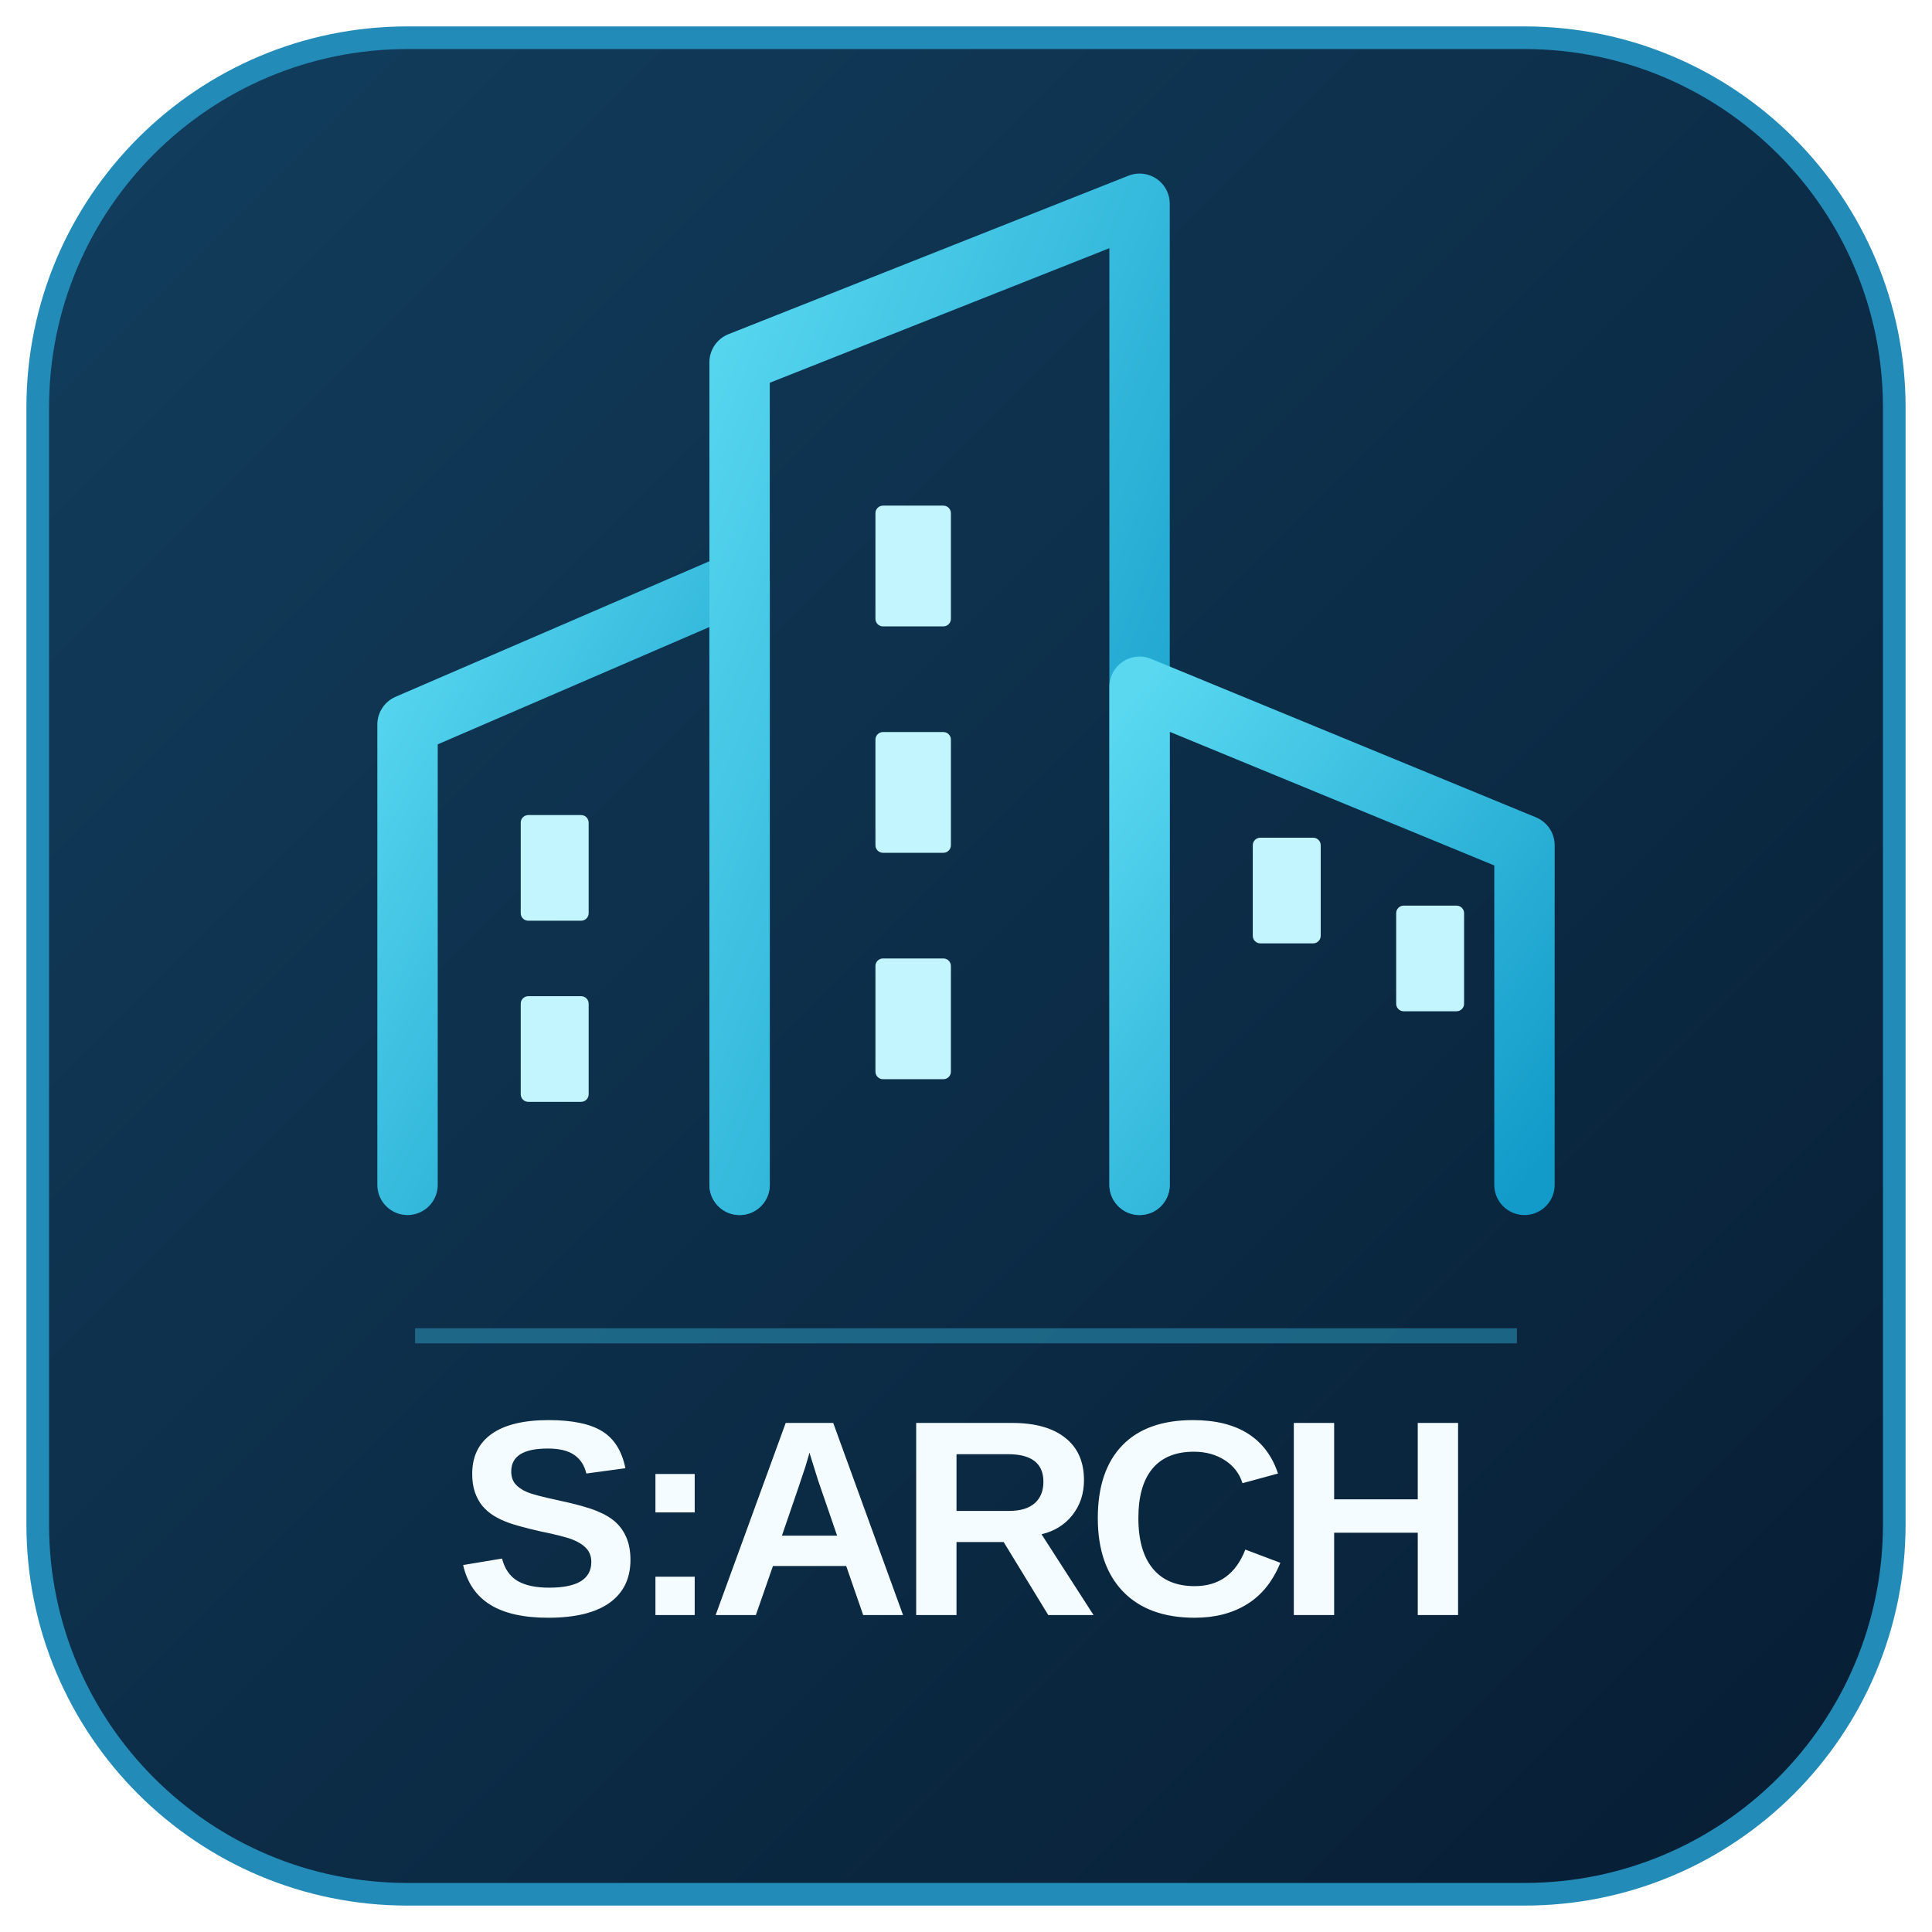
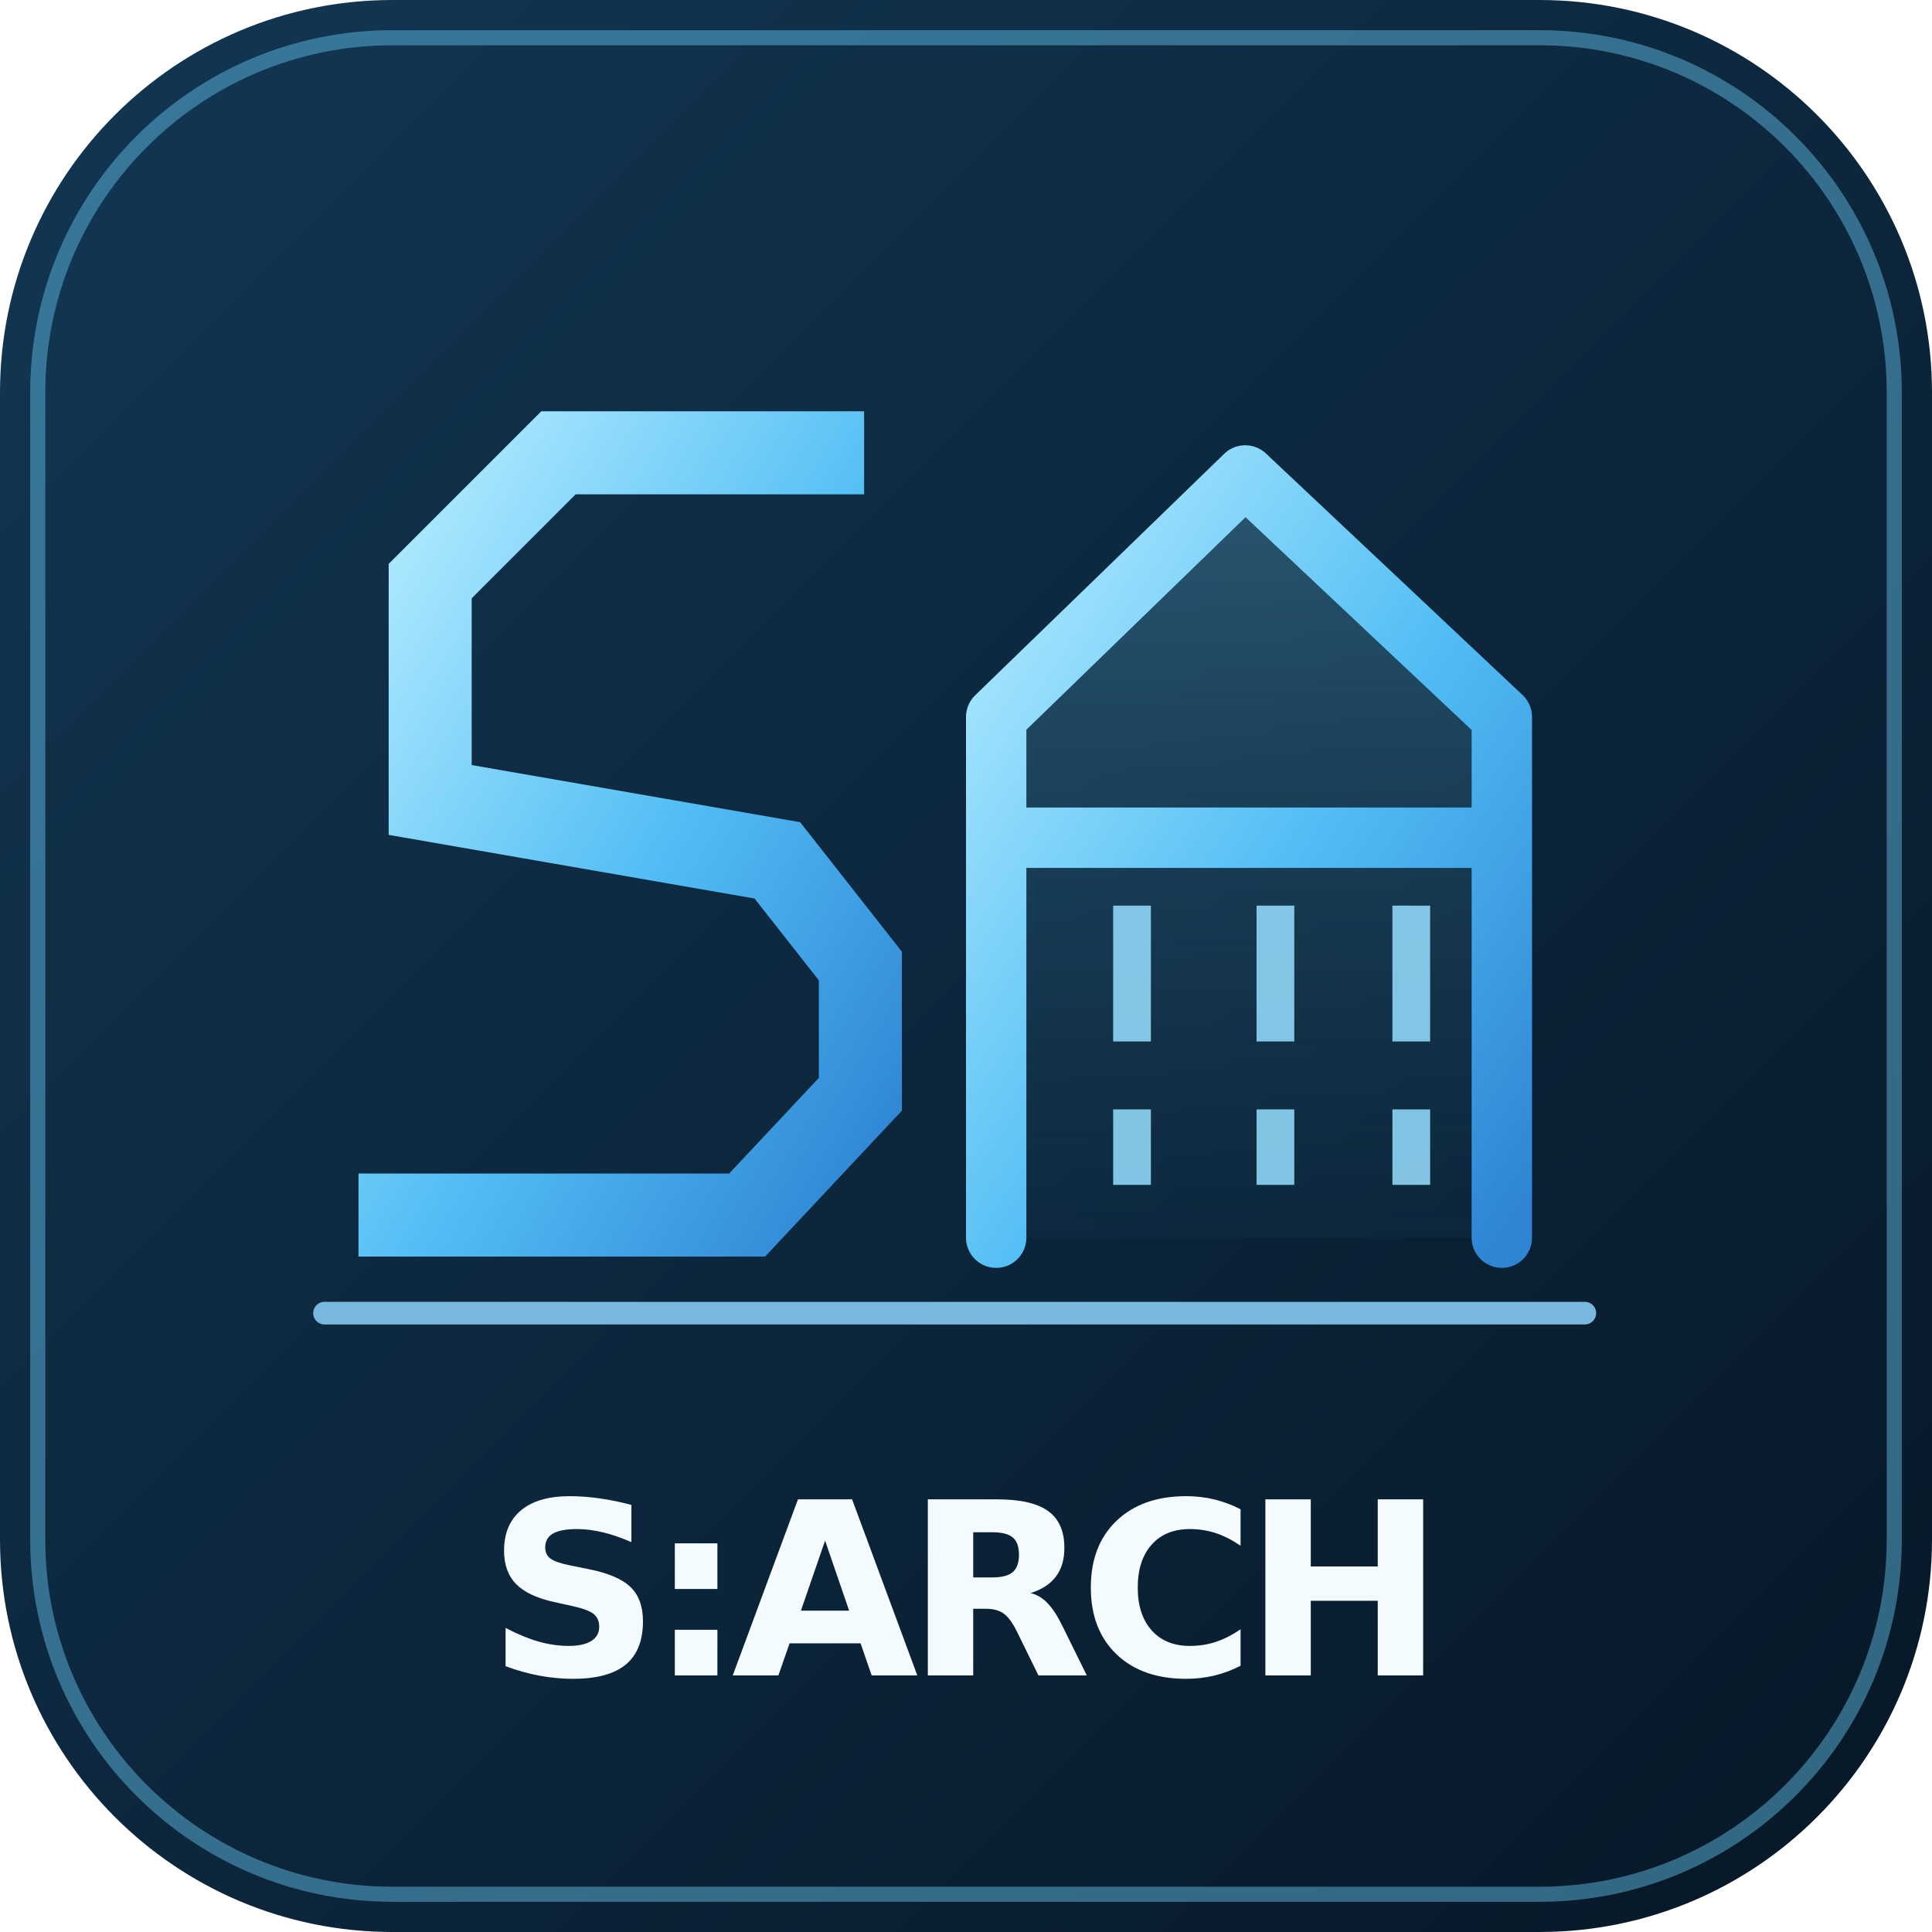
- <svg xmlns="http://www.w3.org/2000/svg" viewBox="0 0 256 256">
+ <svg xmlns="http://www.w3.org/2000/svg" viewBox="0 0 256 256" role="img" aria-label="S:ARCH 건축 심볼">
  <defs>
-     <linearGradient id="bg" x1="0" y1="0" x2="1" y2="1">
-       <stop stop-color="#123e5e" />
-       <stop offset="1" stop-color="#071d33" />
+     <linearGradient id="ground" x1="0" y1="0" x2="1" y2="1">
+       <stop stop-color="#123754" />
+       <stop offset="1" stop-color="#071726" />
    </linearGradient>
-     <linearGradient id="line" x1="0" y1="0" x2="1" y2="1">
-       <stop stop-color="#59d8f0" />
-       <stop offset="1" stop-color="#129bc9" />
+     <linearGradient id="metal" x1="0" y1="0" x2="1" y2="1">
+       <stop stop-color="#b6edff" />
+       <stop offset=".55" stop-color="#51bdf4" />
+       <stop offset="1" stop-color="#2f85d4" />
+     </linearGradient>
+     <linearGradient id="face" x1="0" y1="0" x2="0" y2="1">
+       <stop stop-color="#7ddcff" stop-opacity=".26" />
+       <stop offset="1" stop-color="#3a95cd" stop-opacity=".04" />
    </linearGradient>
  </defs>
-   <rect x="5" y="5" width="246" height="246" rx="49" fill="url(#bg)" stroke="#238bb7" stroke-width="3" />
-   <g fill="none" stroke="url(#line)" stroke-width="8" stroke-linecap="round" stroke-linejoin="round">
-     <path d="M54 157V96L98 77V157" />
-     <path d="M98 157V48L151 27V157" />
-     <path d="M151 157V91L202 112V157" />
-     <path d="M45 159H211" />
-   </g>
-   <g fill="#c3f5ff">
-     <rect x="69" y="108" width="9" height="14" rx="1" />
-     <rect x="69" y="132" width="9" height="14" rx="1" />
-     <rect x="116" y="67" width="10" height="16" rx="1" />
-     <rect x="116" y="97" width="10" height="16" rx="1" />
-     <rect x="116" y="127" width="10" height="16" rx="1" />
-     <rect x="166" y="111" width="9" height="14" rx="1" />
-     <rect x="185" y="120" width="9" height="14" rx="1" />
-   </g>
-   <path d="M55 177H201" stroke="#2785a8" stroke-width="2" opacity=".65" />
-   <text x="128" y="214" font-family="Arial,Helvetica,sans-serif" font-size="37" font-weight="800" text-anchor="middle" letter-spacing="-1.7" fill="#f5fcff">S:ARCH</text>
+   <rect width="256" height="256" rx="52" fill="url(#ground)" />
+   <rect x="5" y="5" width="246" height="246" rx="47" fill="none" stroke="#67c3ed" stroke-opacity=".46" stroke-width="2" />
+   <path d="M109 60H74L57 77V106L103 114L114 128V145L99 161H53" fill="none" stroke="url(#metal)" stroke-width="11" stroke-linecap="square" stroke-linejoin="miter" />
+   <path d="M132 164V95L165 63L199 95V164M132 111H199" fill="url(#face)" stroke="url(#metal)" stroke-width="8" stroke-linecap="round" stroke-linejoin="round" />
+   <path d="M150 120V138M169 120V138M187 120V138M150 147V157M169 147V157M187 147V157" stroke="#97dfff" stroke-opacity=".85" stroke-width="5" />
+   <path d="M43 174H210" stroke="#78b8de" stroke-width="3" stroke-linecap="round" />
+   <text x="128" y="222" font-family="DejaVu Sans,Arial,sans-serif" font-size="32" font-weight="700" letter-spacing="-1.7" text-anchor="middle" fill="#f3fbff">S:ARCH</text>
</svg>
